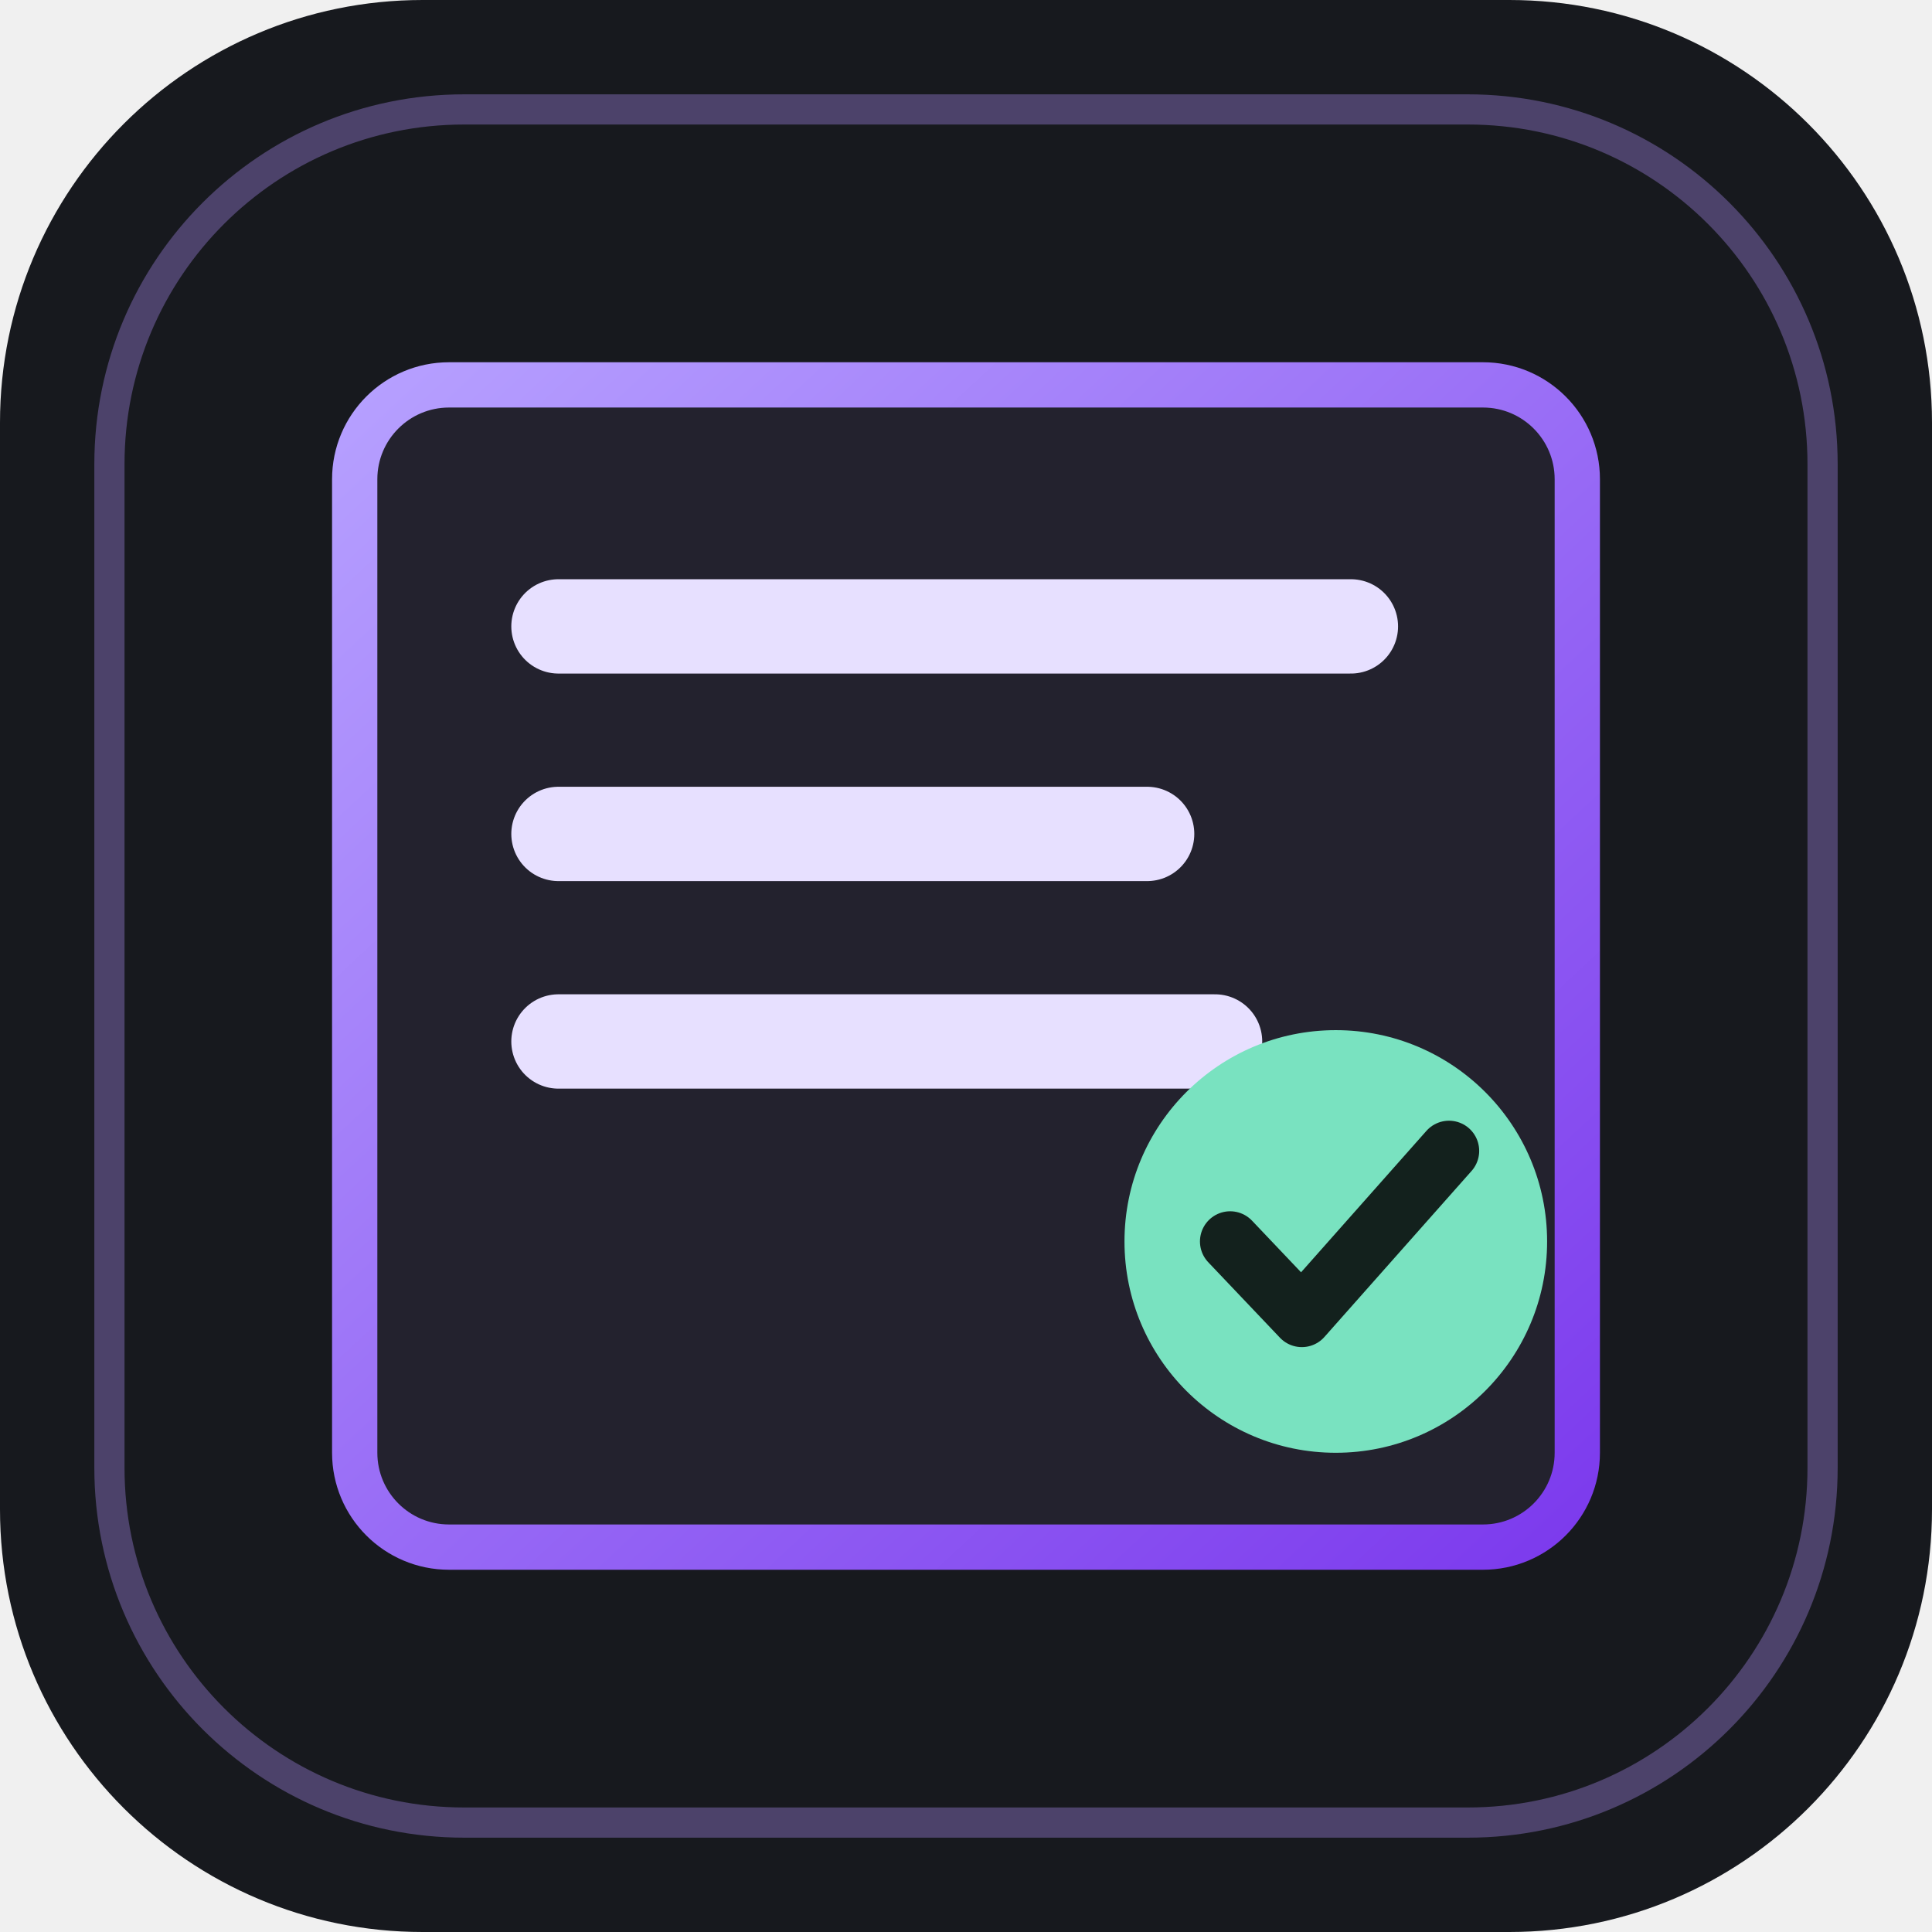
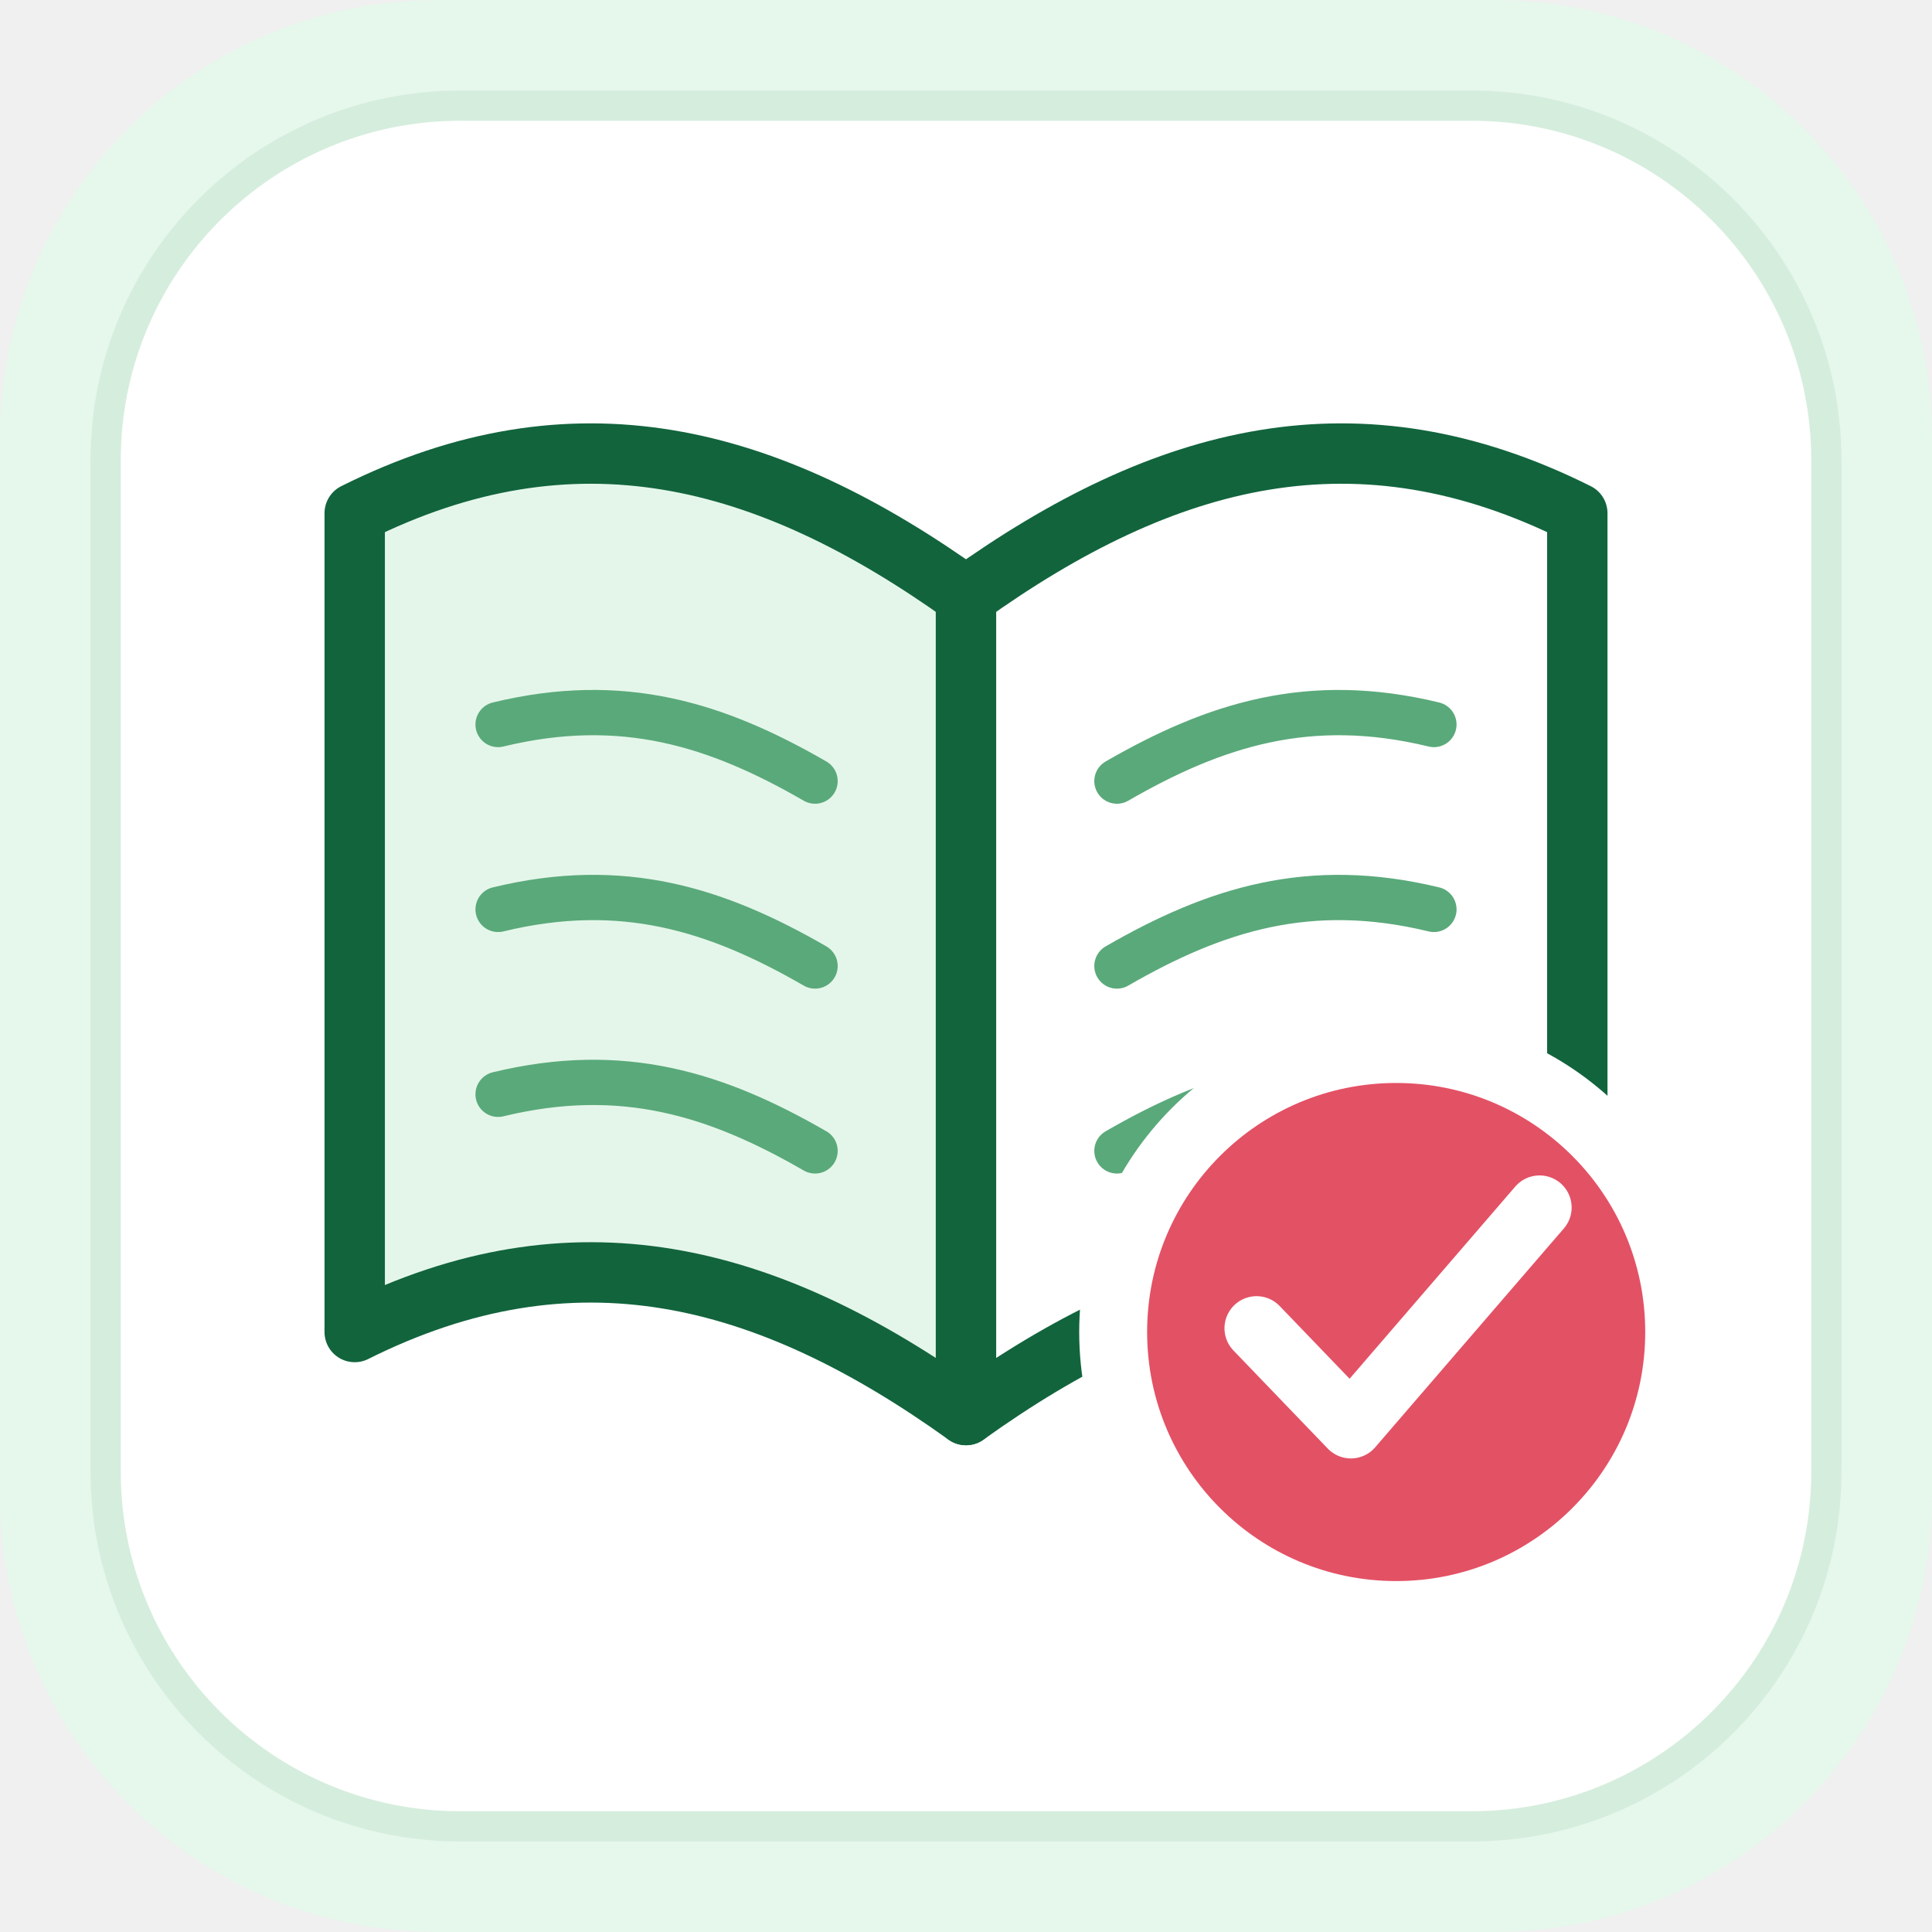
<svg xmlns="http://www.w3.org/2000/svg" viewBox="0 0 512 512">
-   <defs>
-     <linearGradient id="g" x1="0" y1="0" x2="1" y2="1">
-       <stop stop-color="#b6a0ff" />
-       <stop offset="1" stop-color="#7c3aed" />
-     </linearGradient>
-   </defs>
-   <rect width="512" height="512" rx="112" fill="#17191e" />
-   <rect x="29" y="29" width="454" height="454" rx="94" fill="none" stroke="#4c426a" stroke-width="8" />
-   <rect x="94" y="102" width="324" height="308" rx="25" fill="#23222e" stroke="url(#g)" stroke-width="12" />
-   <path d="M148 166h210M148 221h156M148 276h174" stroke="#e7e0ff" stroke-width="25" stroke-linecap="round" />
-   <circle cx="354" cy="329" r="56" fill="#79e2c0" />
-   <path d="m326 329 19 20 39-44" fill="none" stroke="#13211d" stroke-width="16" stroke-linecap="round" stroke-linejoin="round" />
+   <rect width="512" height="512" rx="116" fill="#e6f7ec" />
+   <rect x="28" y="28" width="456" height="456" rx="94" fill="#fff" stroke="#d5eddd" stroke-width="8" />
+   <path d="M94 136c58-29 109-16 162 22v217c-53-38-104-51-162-22z" fill="#e4f6ea" stroke="#12643d" stroke-width="16" stroke-linejoin="round" />
+   <path d="M418 136c-58-29-109-16-162 22v217c53-38 104-51 162-22z" fill="#fff" stroke="#12643d" stroke-width="16" stroke-linejoin="round" />
+   <path d="M132 192c33-8 58 0 84 15M132 241c33-8 58 0 84 15M132 290c33-8 58 0 84 15M380 192c-33-8-58 0-84 15M380 241c-33-8-58 0-84 15M380 290c-33-8-58 0-84 15" fill="none" stroke="#5aa97a" stroke-width="12" stroke-linecap="round" />
+   <circle cx="370" cy="353" r="75" fill="#e35165" stroke="#fff" stroke-width="18" />
+   <path d="m333 352 25 26 50-58" fill="none" stroke="#fff" stroke-width="17" stroke-linecap="round" stroke-linejoin="round" />
</svg>
